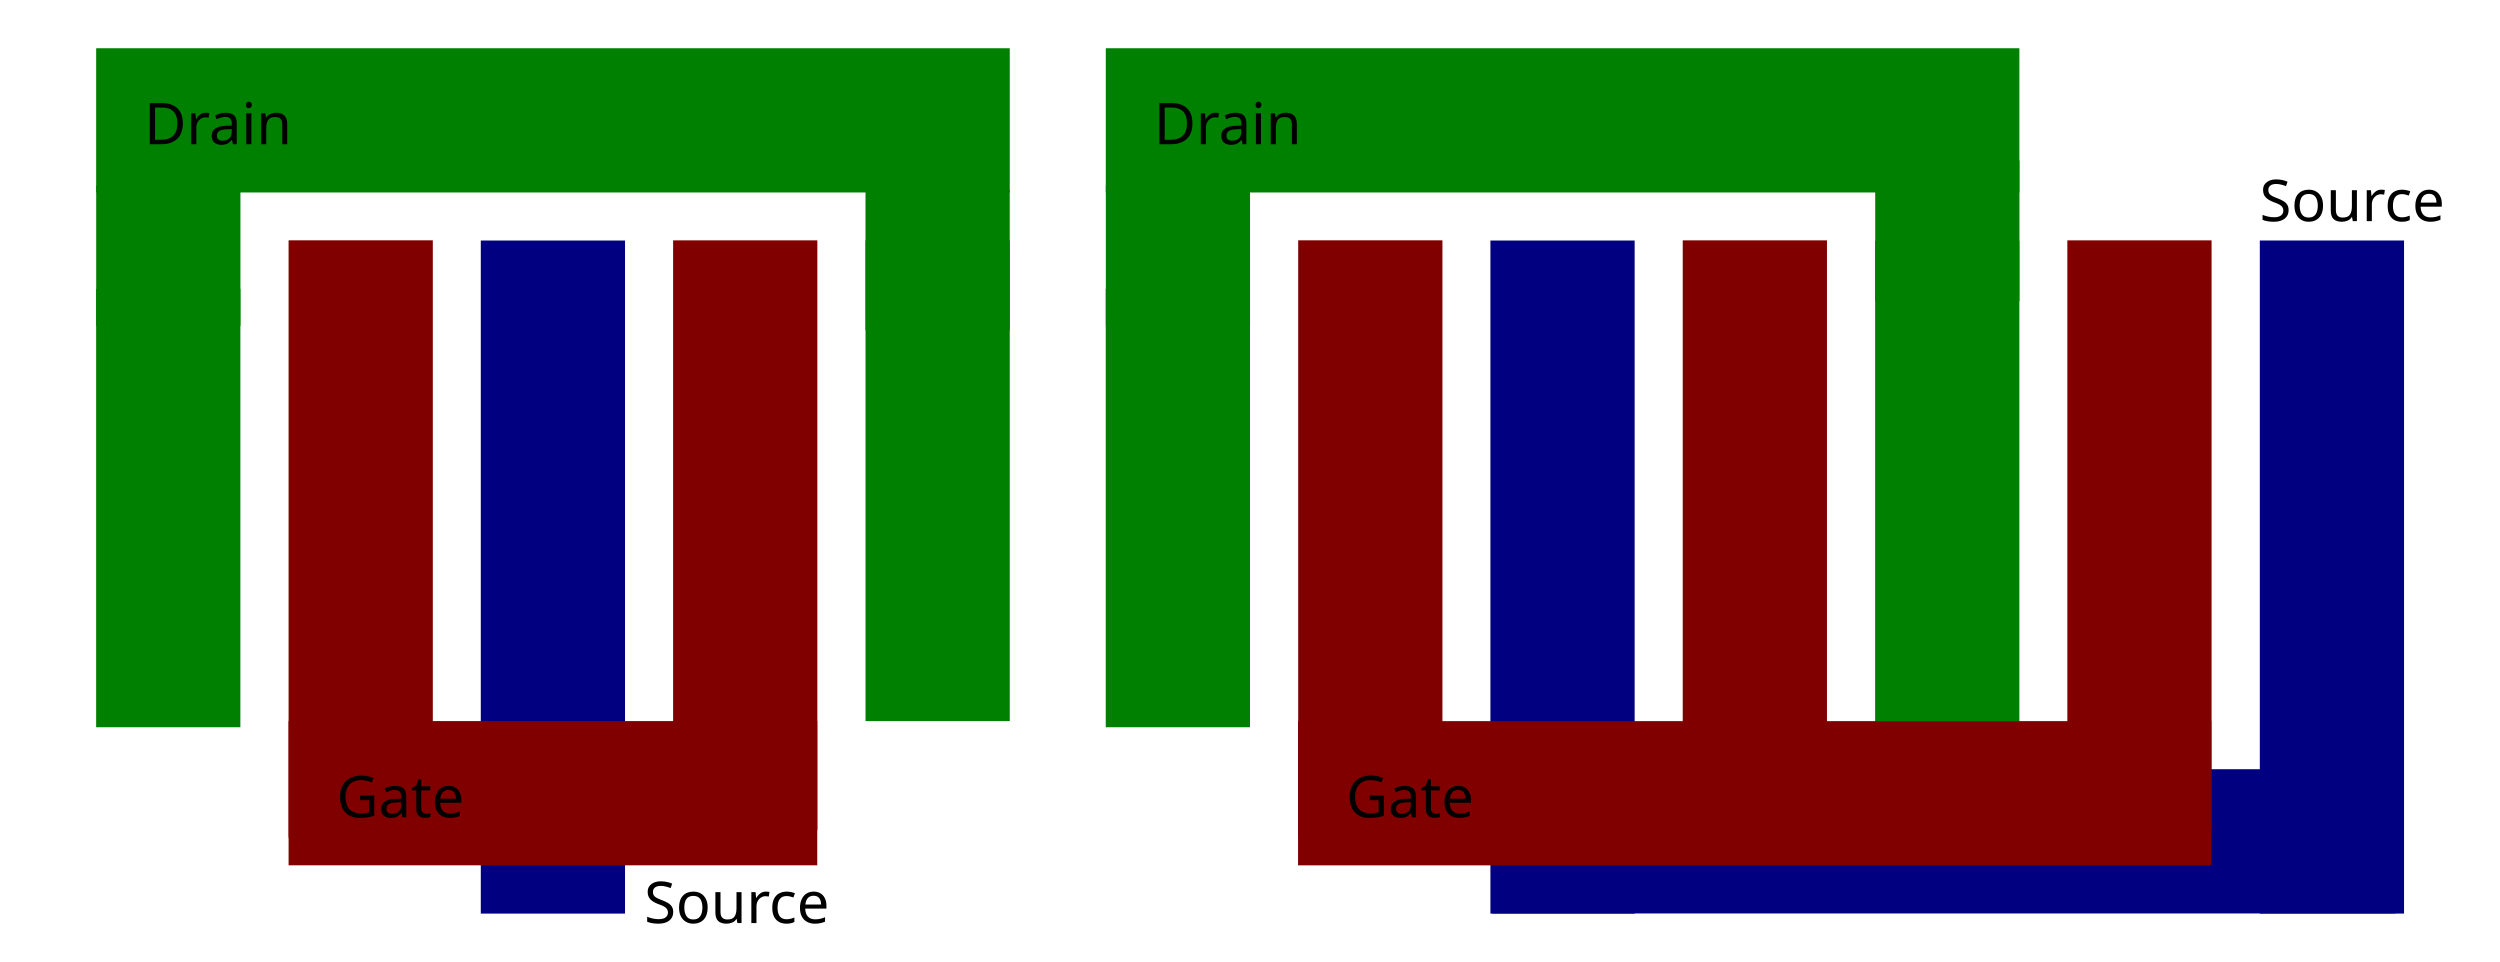
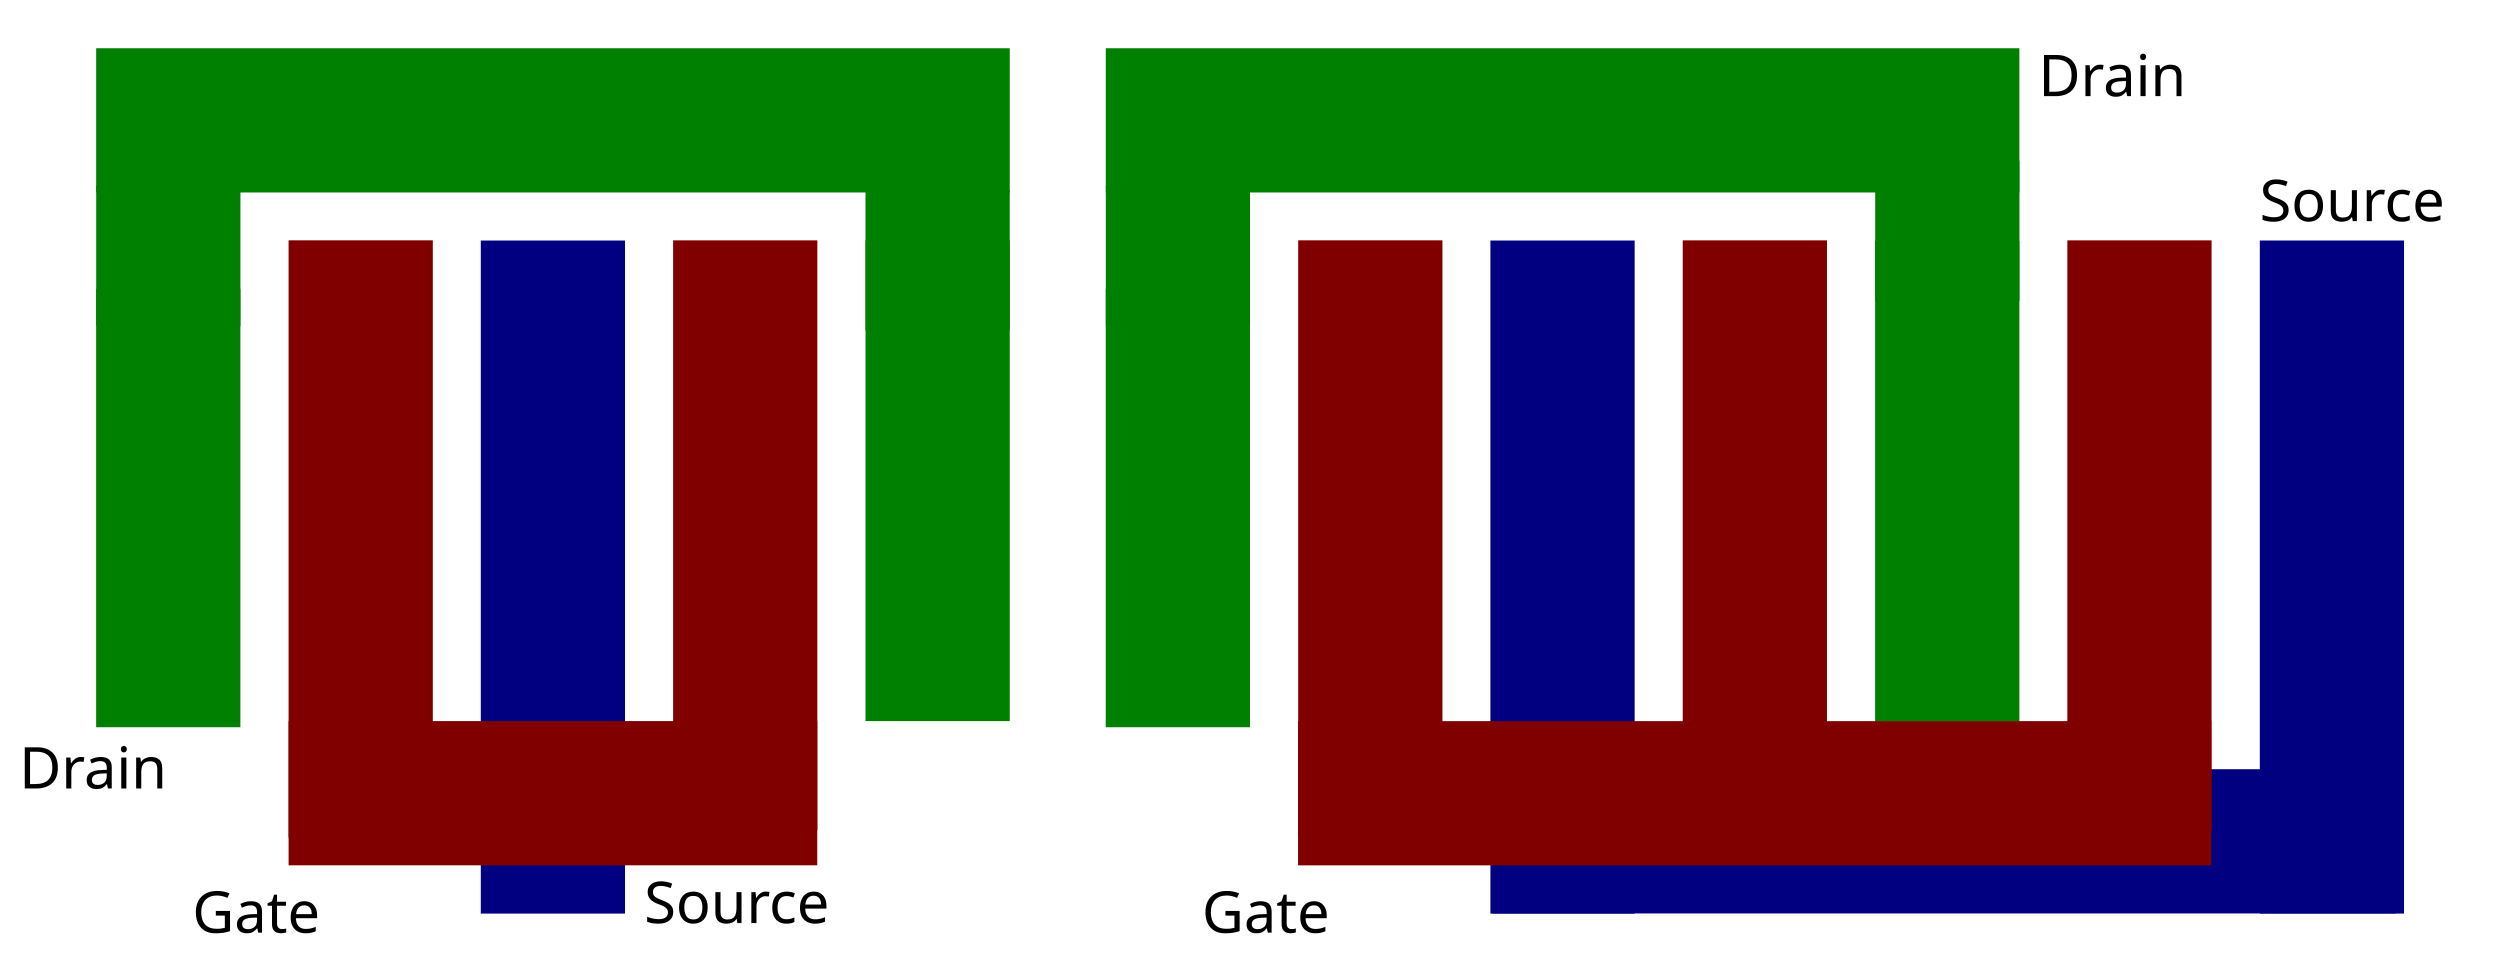
<svg xmlns="http://www.w3.org/2000/svg" width="520" height="200" id="svg2" version="1.1">
  <defs id="defs4" />
  <g id="layer1" transform="translate(0,-852.3622)">
    <rect style="fill:#000080;fill-opacity:1;stroke:#000000;stroke-width:0;stroke-miterlimit:4;stroke-opacity:1;stroke-dasharray:none;stroke-dashoffset:0" id="rect3006-5-8-3-5" width="30" height="187.856" x="1012.359" y="-498.221" transform="matrix(0,1,-1,0,0,0)" />
    <rect style="fill:#800000;fill-opacity:1;stroke:#000000;stroke-width:0;stroke-miterlimit:4;stroke-opacity:1;stroke-dasharray:none;stroke-dashoffset:0" id="rect3006" width="30" height="124.236" x="60.025" y="902.349" />
    <rect style="fill:#008000;fill-opacity:1;stroke:#000000;stroke-width:0;stroke-miterlimit:4;stroke-opacity:1;stroke-dasharray:none;stroke-dashoffset:0" id="rect3006-8" width="30" height="91.198" x="19.998" y="912.431" />
    <rect style="fill:#000080;fill-opacity:1;stroke:#000000;stroke-width:0;stroke-miterlimit:4;stroke-opacity:1;stroke-dasharray:none;stroke-dashoffset:0" id="rect3006-5" width="30" height="140" x="100.005" y="902.391" />
    <rect style="fill:#800000;fill-opacity:1;stroke:#000000;stroke-width:0;stroke-miterlimit:4;stroke-opacity:1;stroke-dasharray:none;stroke-dashoffset:0" id="rect3006-4" width="30" height="122.721" x="140.009" y="902.357" />
    <rect style="fill:#008000;fill-opacity:1;stroke:#000000;stroke-width:0;stroke-miterlimit:4;stroke-opacity:1;stroke-dasharray:none;stroke-dashoffset:0" id="rect3006-8-1" width="30" height="99.992" x="180.03" y="902.357" />
    <rect style="fill:#008000;fill-opacity:1;stroke:#000000;stroke-width:0;stroke-miterlimit:4;stroke-opacity:1;stroke-dasharray:none;stroke-dashoffset:0" id="rect3006-8-1-1" width="30" height="190.027" x="862.397" y="-210.031" transform="matrix(0,1,-1,0,0,0)" />
    <rect style="fill:#008000;fill-opacity:1;stroke:#000000;stroke-width:0;stroke-miterlimit:4;stroke-opacity:1;stroke-dasharray:none;stroke-dashoffset:0" id="rect3006-8-1-2" width="30" height="29.195" x="20.012" y="890.969" />
    <rect style="fill:#008000;fill-opacity:1;stroke:#000000;stroke-width:0;stroke-miterlimit:4;stroke-opacity:1;stroke-dasharray:none;stroke-dashoffset:0" id="rect3006-8-1-2-5" width="30" height="29.195" x="180.024" y="891.872" />
    <rect style="fill:#800000;fill-opacity:1;stroke:#000000;stroke-width:0;stroke-miterlimit:4;stroke-opacity:1;stroke-dasharray:none;stroke-dashoffset:0" id="rect3006-4-4" width="30" height="109.96" x="1002.348" y="-169.987" transform="matrix(0,1,-1,0,0,0)" />
-     <text xml:space="preserve" style="font-size:40px;font-style:normal;font-weight:normal;line-height:125%;letter-spacing:0px;word-spacing:0px;fill:#000000;fill-opacity:1;stroke:none;font-family:Sans" x="70" y="1022.362" id="text3177">
-       <tspan id="tspan3179" x="70" y="1022.362" style="font-size:12px">Gate</tspan>
+     <text xml:space="preserve" style="font-size:40px;font-style:normal;font-weight:normal;line-height:125%;letter-spacing:0px;word-spacing:0px;fill:#000000;fill-opacity:1;stroke:none;font-family:Sans" x="40" y="1046.362" id="text3177">
+       <tspan id="tspan3179" x="40" y="1046.362" style="font-size:12px">Gate</tspan>
    </text>
-     <text xml:space="preserve" style="font-size:40px;font-style:normal;font-weight:normal;line-height:125%;letter-spacing:0px;word-spacing:0px;fill:#000000;fill-opacity:1;stroke:none;font-family:Sans" x="30" y="882.362" id="text3177-5">
-       <tspan id="tspan3179-4" x="30" y="882.362" style="font-size:12px">Drain</tspan>
+     <text xml:space="preserve" style="font-size:40px;font-style:normal;font-weight:normal;line-height:125%;letter-spacing:0px;word-spacing:0px;fill:#000000;fill-opacity:1;stroke:none;font-family:Sans" x="4" y="1016.362" id="text3177-5">
+       <tspan id="tspan3179-4" x="4" y="1016.362" style="font-size:12px">Drain</tspan>
    </text>
    <text xml:space="preserve" style="font-size:40px;font-style:normal;font-weight:normal;line-height:125%;letter-spacing:0px;word-spacing:0px;fill:#000000;fill-opacity:1;stroke:none;font-family:Sans" x="134" y="1044.362" id="text3177-3">
      <tspan id="tspan3179-41" x="134" y="1044.362" style="font-size:12px">Source</tspan>
    </text>
    <rect style="fill:#800000;fill-opacity:1;stroke:#000000;stroke-width:0;stroke-miterlimit:4;stroke-opacity:1;stroke-dasharray:none;stroke-dashoffset:0" id="rect3006-0" width="30" height="124.236" x="270.025" y="902.349" />
    <rect style="fill:#008000;fill-opacity:1;stroke:#000000;stroke-width:0;stroke-miterlimit:4;stroke-opacity:1;stroke-dasharray:none;stroke-dashoffset:0" id="rect3006-8-4" width="30" height="91.198" x="229.998" y="912.431" />
    <rect style="fill:#000080;fill-opacity:1;stroke:#000000;stroke-width:0;stroke-miterlimit:4;stroke-opacity:1;stroke-dasharray:none;stroke-dashoffset:0" id="rect3006-5-8" width="30" height="140" x="310.005" y="902.391" />
    <rect style="fill:#800000;fill-opacity:1;stroke:#000000;stroke-width:0;stroke-miterlimit:4;stroke-opacity:1;stroke-dasharray:none;stroke-dashoffset:0" id="rect3006-4-2" width="30" height="122.721" x="350.009" y="902.357" />
    <rect style="fill:#008000;fill-opacity:1;stroke:#000000;stroke-width:0;stroke-miterlimit:4;stroke-opacity:1;stroke-dasharray:none;stroke-dashoffset:0" id="rect3006-8-1-6" width="30" height="99.992" x="390.029" y="902.469" />
    <rect style="fill:#008000;fill-opacity:1;stroke:#000000;stroke-width:0;stroke-miterlimit:4;stroke-opacity:1;stroke-dasharray:none;stroke-dashoffset:0" id="rect3006-8-1-1-7" width="30" height="190.027" x="862.397" y="-420.031" transform="matrix(0,1,-1,0,0,0)" />
    <rect style="fill:#008000;fill-opacity:1;stroke:#000000;stroke-width:0;stroke-miterlimit:4;stroke-opacity:1;stroke-dasharray:none;stroke-dashoffset:0" id="rect3006-8-1-2-9" width="30" height="29.195" x="230.012" y="890.969" />
    <rect style="fill:#008000;fill-opacity:1;stroke:#000000;stroke-width:0;stroke-miterlimit:4;stroke-opacity:1;stroke-dasharray:none;stroke-dashoffset:0" id="rect3006-8-1-2-5-0" width="30" height="29.195" x="390.045" y="885.759" />
    <rect style="fill:#800000;fill-opacity:1;stroke:#000000;stroke-width:0;stroke-miterlimit:4;stroke-opacity:1;stroke-dasharray:none;stroke-dashoffset:0" id="rect3006-4-4-1" width="30" height="189.952" x="1002.358" y="-459.947" transform="matrix(0,1,-1,0,0,0)" />
-     <text xml:space="preserve" style="font-size:40px;font-style:normal;font-weight:normal;line-height:125%;letter-spacing:0px;word-spacing:0px;fill:#000000;fill-opacity:1;stroke:none;font-family:Sans" x="280" y="1022.362" id="text3177-51">
-       <tspan id="tspan3179-7" x="280" y="1022.362" style="font-size:12px">Gate</tspan>
+     <text xml:space="preserve" style="font-size:40px;font-style:normal;font-weight:normal;line-height:125%;letter-spacing:0px;word-spacing:0px;fill:#000000;fill-opacity:1;stroke:none;font-family:Sans" x="250" y="1046.362" id="text3177-51">
+       <tspan id="tspan3179-7" x="250" y="1046.362" style="font-size:12px">Gate</tspan>
    </text>
-     <text xml:space="preserve" style="font-size:40px;font-style:normal;font-weight:normal;line-height:125%;letter-spacing:0px;word-spacing:0px;fill:#000000;fill-opacity:1;stroke:none;font-family:Sans" x="240" y="882.362" id="text3177-5-8">
-       <tspan id="tspan3179-4-5" x="240" y="882.362" style="font-size:12px">Drain</tspan>
+     <text xml:space="preserve" style="font-size:40px;font-style:normal;font-weight:normal;line-height:125%;letter-spacing:0px;word-spacing:0px;fill:#000000;fill-opacity:1;stroke:none;font-family:Sans" x="424" y="872.362" id="text3177-5-8">
+       <tspan id="tspan3179-4-5" x="424" y="872.362" style="font-size:12px">Drain</tspan>
    </text>
    <rect style="fill:#000080;fill-opacity:1;stroke:#000000;stroke-width:0;stroke-miterlimit:4;stroke-opacity:1;stroke-dasharray:none;stroke-dashoffset:0" id="rect3006-5-8-3" width="30" height="140" x="470.04" y="902.387" />
    <rect style="fill:#800000;fill-opacity:1;stroke:#000000;stroke-width:0;stroke-miterlimit:4;stroke-opacity:1;stroke-dasharray:none;stroke-dashoffset:0" id="rect3006-4-2-6" width="30" height="122.721" x="430.009" y="902.357" />
    <text xml:space="preserve" style="font-size:40px;font-style:normal;font-weight:normal;line-height:125%;letter-spacing:0px;word-spacing:0px;fill:#000000;fill-opacity:1;stroke:none;font-family:Sans" x="470" y="898.362" id="text3177-3-0">
      <tspan id="tspan3179-41-1" x="470" y="898.362" style="font-size:12px">Source</tspan>
    </text>
  </g>
</svg>
